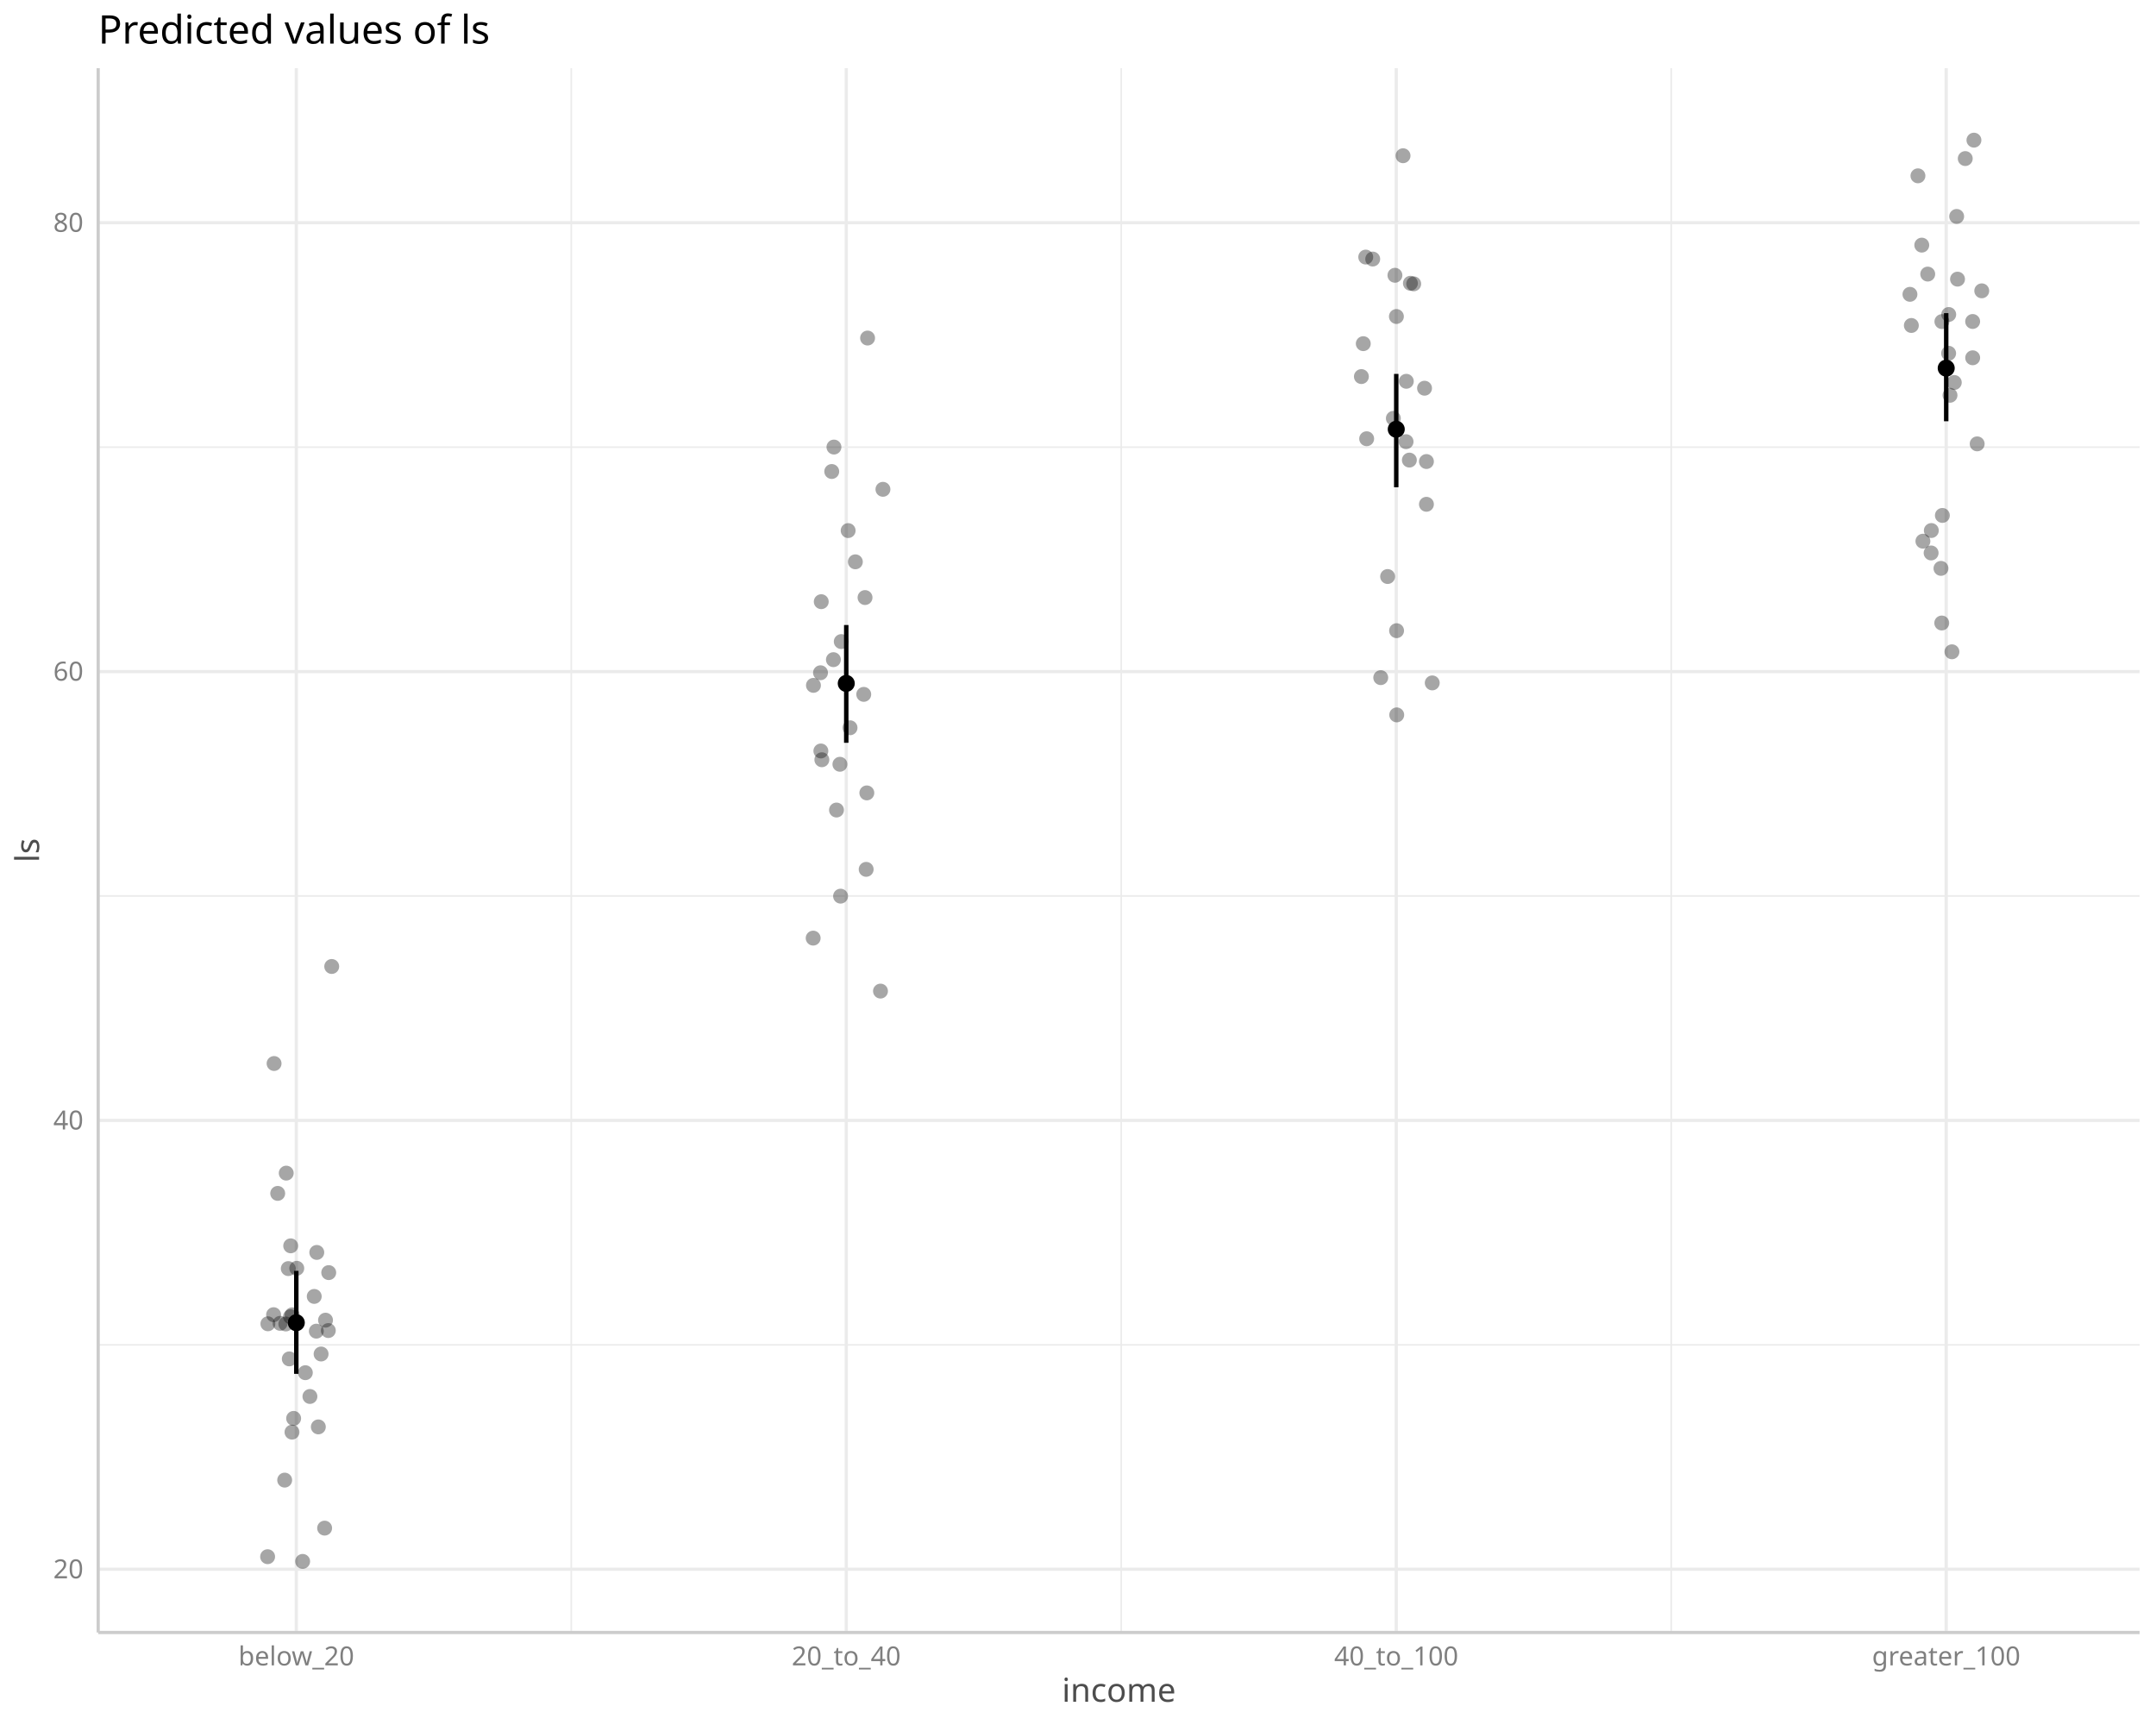
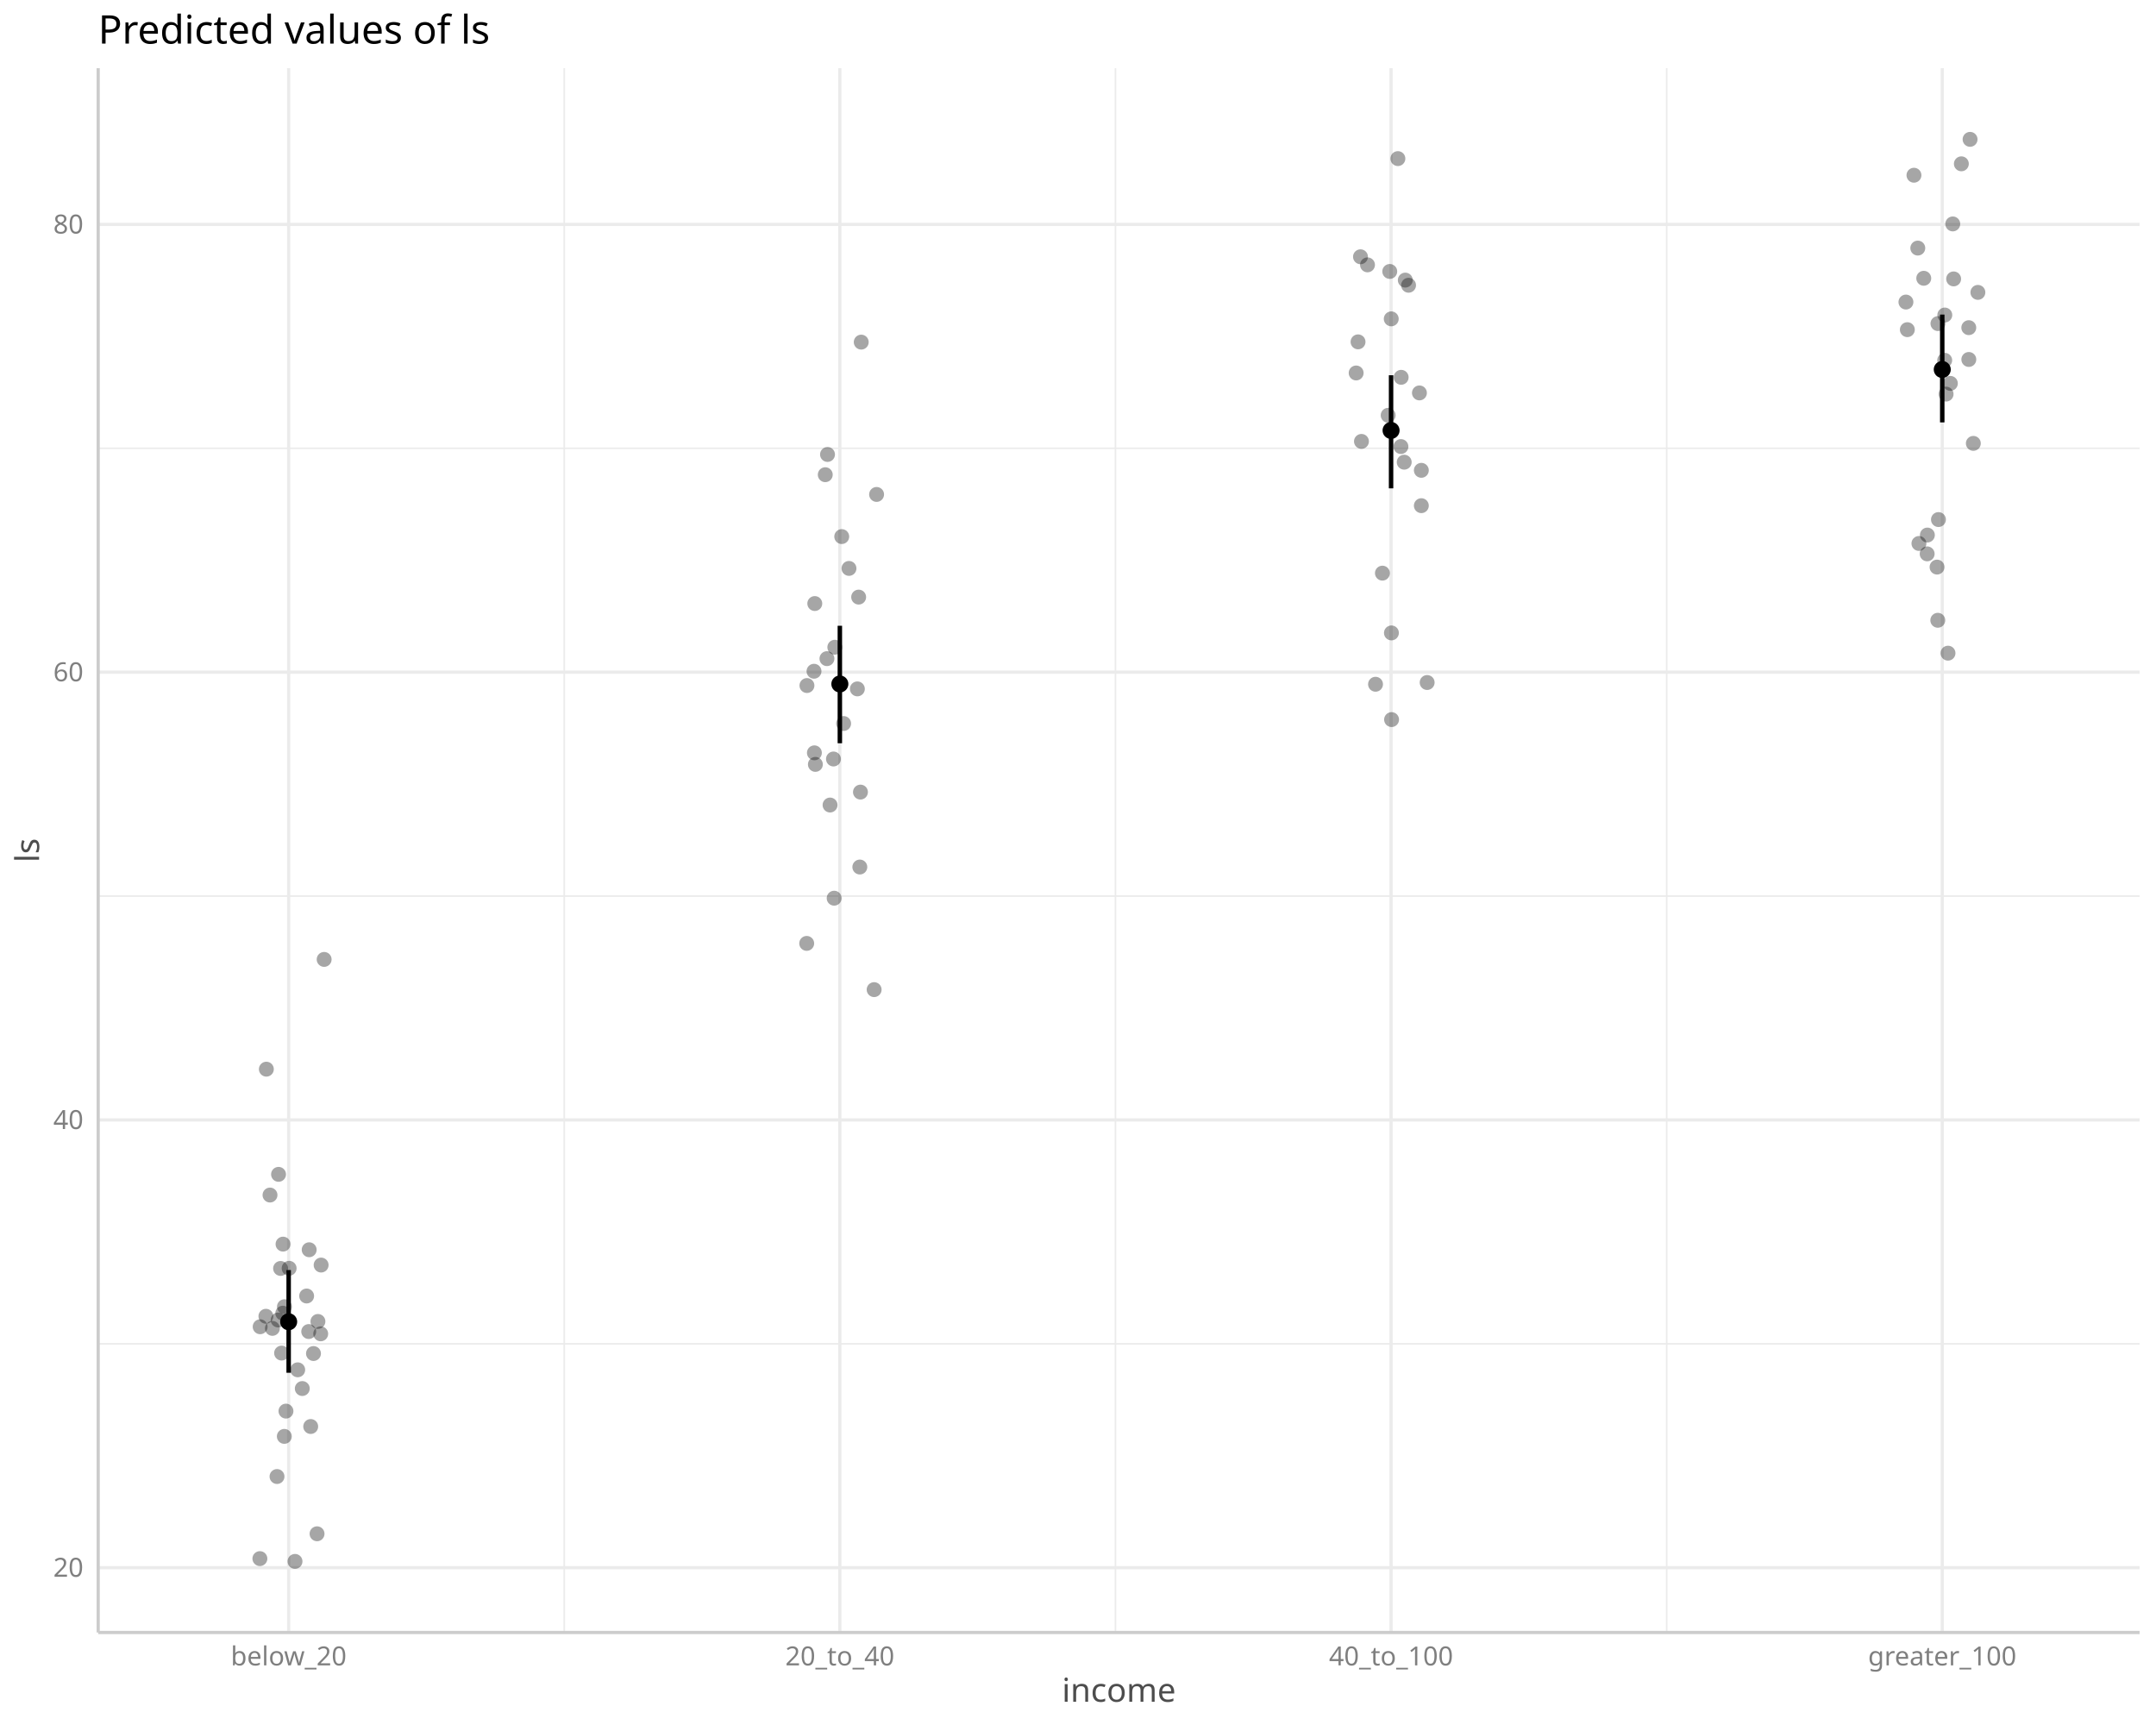
<svg xmlns="http://www.w3.org/2000/svg" class="svglite" data-engine-version="2.0" width="720.00pt" height="576.00pt" viewBox="0 0 720.00 576.00">
  <defs>
    <style type="text/css">
    .svglite line, .svglite polyline, .svglite polygon, .svglite path, .svglite rect, .svglite circle {
      fill: none;
      stroke: #000000;
      stroke-linecap: round;
      stroke-linejoin: round;
      stroke-miterlimit: 10.00;
    }
  </style>
  </defs>
  <rect width="100%" height="100%" style="stroke: none; fill: #FFFFFF;" />
  <defs>
    <clipPath id="cpMC4wMHw3MjAuMDB8MC4wMHw1NzYuMDA=">
      <rect x="0.00" y="0.00" width="720.00" height="576.00" />
    </clipPath>
  </defs>
  <g clip-path="url(#cpMC4wMHw3MjAuMDB8MC4wMHw1NzYuMDA=)">
- </g>
+     <rect x="0.00" y="0.00" width="720.00" height="576.00" style="stroke-width: 1.07; stroke: none; fill: #FFFFFF;" />
+   </g>
  <defs>
    <clipPath id="cpMzIuNzl8NzE0LjUyfDIyLjc4fDU0NS4xMQ==">
      <rect x="32.79" y="22.78" width="681.73" height="522.33" />
    </clipPath>
  </defs>
  <g clip-path="url(#cpMzIuNzl8NzE0LjUyfDIyLjc4fDU0NS4xMQ==)">
-     <polyline points="32.79,449.06 714.52,449.06 " style="stroke-width: 0.53; stroke: #EBEBEB; stroke-linecap: butt;" />
-     <polyline points="32.79,299.18 714.52,299.18 " style="stroke-width: 0.53; stroke: #EBEBEB; stroke-linecap: butt;" />
-     <polyline points="32.79,149.31 714.52,149.31 " style="stroke-width: 0.53; stroke: #EBEBEB; stroke-linecap: butt;" />
-     <polyline points="190.78,545.11 190.78,22.78 " style="stroke-width: 0.53; stroke: #EBEBEB; stroke-linecap: butt;" />
-     <polyline points="374.44,545.11 374.44,22.78 " style="stroke-width: 0.53; stroke: #EBEBEB; stroke-linecap: butt;" />
-     <polyline points="558.11,545.11 558.11,22.78 " style="stroke-width: 0.53; stroke: #EBEBEB; stroke-linecap: butt;" />
-     <polyline points="32.79,523.99 714.52,523.99 " style="stroke-width: 1.07; stroke: #EBEBEB; stroke-linecap: butt;" />
-     <polyline points="32.79,374.12 714.52,374.12 " style="stroke-width: 1.07; stroke: #EBEBEB; stroke-linecap: butt;" />
-     <polyline points="32.79,224.25 714.52,224.25 " style="stroke-width: 1.07; stroke: #EBEBEB; stroke-linecap: butt;" />
-     <polyline points="32.79,74.37 714.52,74.37 " style="stroke-width: 1.07; stroke: #EBEBEB; stroke-linecap: butt;" />
-     <polyline points="98.95,545.11 98.95,22.78 " style="stroke-width: 1.07; stroke: #EBEBEB; stroke-linecap: butt;" />
-     <polyline points="282.61,545.11 282.61,22.78 " style="stroke-width: 1.07; stroke: #EBEBEB; stroke-linecap: butt;" />
-     <polyline points="466.28,545.11 466.28,22.78 " style="stroke-width: 1.07; stroke: #EBEBEB; stroke-linecap: butt;" />
-     <polyline points="649.94,545.11 649.94,22.78 " style="stroke-width: 1.07; stroke: #EBEBEB; stroke-linecap: butt;" />
-     <circle cx="648.50" cy="107.38" r="2.49" style="stroke-width: 0.71; stroke: none; fill: #000000; fill-opacity: 0.35;" />
-     <circle cx="466.33" cy="105.68" r="2.49" style="stroke-width: 0.71; stroke: none; fill: #000000; fill-opacity: 0.35;" />
-     <circle cx="289.73" cy="112.88" r="2.49" style="stroke-width: 0.71; stroke: none; fill: #000000; fill-opacity: 0.35;" />
-     <circle cx="641.78" cy="81.85" r="2.49" style="stroke-width: 0.71; stroke: none; fill: #000000; fill-opacity: 0.35;" />
-     <circle cx="470.66" cy="153.63" r="2.49" style="stroke-width: 0.71; stroke: none; fill: #000000; fill-opacity: 0.35;" />
-     <circle cx="466.44" cy="238.71" r="2.49" style="stroke-width: 0.71; stroke: none; fill: #000000; fill-opacity: 0.35;" />
-     <circle cx="96.27" cy="423.60" r="2.49" style="stroke-width: 0.71; stroke: none; fill: #000000; fill-opacity: 0.35;" />
-     <circle cx="469.64" cy="127.32" r="2.49" style="stroke-width: 0.71; stroke: none; fill: #000000; fill-opacity: 0.35;" />
-     <circle cx="653.43" cy="72.27" r="2.49" style="stroke-width: 0.71; stroke: none; fill: #000000; fill-opacity: 0.35;" />
-     <circle cx="456.09" cy="85.84" r="2.49" style="stroke-width: 0.71; stroke: none; fill: #000000; fill-opacity: 0.35;" />
-     <circle cx="105.79" cy="418.20" r="2.49" style="stroke-width: 0.71; stroke: none; fill: #000000; fill-opacity: 0.35;" />
-     <circle cx="455.27" cy="114.75" r="2.49" style="stroke-width: 0.71; stroke: none; fill: #000000; fill-opacity: 0.35;" />
-     <circle cx="658.78" cy="119.47" r="2.49" style="stroke-width: 0.71; stroke: none; fill: #000000; fill-opacity: 0.35;" />
-     <circle cx="285.65" cy="187.60" r="2.49" style="stroke-width: 0.71; stroke: none; fill: #000000; fill-opacity: 0.35;" />
-     <circle cx="110.78" cy="322.72" r="2.49" style="stroke-width: 0.71; stroke: none; fill: #000000; fill-opacity: 0.35;" />
-     <circle cx="92.74" cy="398.49" r="2.49" style="stroke-width: 0.71; stroke: none; fill: #000000; fill-opacity: 0.35;" />
-     <circle cx="475.73" cy="129.63" r="2.49" style="stroke-width: 0.71; stroke: none; fill: #000000; fill-opacity: 0.35;" />
-     <circle cx="99.11" cy="423.50" r="2.49" style="stroke-width: 0.71; stroke: none; fill: #000000; fill-opacity: 0.35;" />
-     <circle cx="97.08" cy="416.00" r="2.49" style="stroke-width: 0.71; stroke: none; fill: #000000; fill-opacity: 0.35;" />
-     <circle cx="288.45" cy="231.86" r="2.49" style="stroke-width: 0.71; stroke: none; fill: #000000; fill-opacity: 0.35;" />
-     <circle cx="465.31" cy="139.69" r="2.49" style="stroke-width: 0.71; stroke: none; fill: #000000; fill-opacity: 0.35;" />
-     <circle cx="656.30" cy="52.95" r="2.49" style="stroke-width: 0.71; stroke: none; fill: #000000; fill-opacity: 0.35;" />
-     <circle cx="458.42" cy="86.50" r="2.49" style="stroke-width: 0.71; stroke: none; fill: #000000; fill-opacity: 0.35;" />
-     <circle cx="661.81" cy="97.11" r="2.49" style="stroke-width: 0.71; stroke: none; fill: #000000; fill-opacity: 0.35;" />
-     <circle cx="280.71" cy="299.24" r="2.49" style="stroke-width: 0.71; stroke: none; fill: #000000; fill-opacity: 0.35;" />
-     <circle cx="109.78" cy="424.94" r="2.49" style="stroke-width: 0.71; stroke: none; fill: #000000; fill-opacity: 0.35;" />
-     <circle cx="97.51" cy="478.21" r="2.49" style="stroke-width: 0.71; stroke: none; fill: #000000; fill-opacity: 0.35;" />
-     <circle cx="648.45" cy="208.03" r="2.49" style="stroke-width: 0.71; stroke: none; fill: #000000; fill-opacity: 0.35;" />
-     <circle cx="278.32" cy="220.27" r="2.49" style="stroke-width: 0.71; stroke: none; fill: #000000; fill-opacity: 0.35;" />
-     <circle cx="648.19" cy="189.79" r="2.49" style="stroke-width: 0.71; stroke: none; fill: #000000; fill-opacity: 0.35;" />
-     <circle cx="466.39" cy="210.59" r="2.49" style="stroke-width: 0.71; stroke: none; fill: #000000; fill-opacity: 0.35;" />
-     <circle cx="91.53" cy="355.12" r="2.49" style="stroke-width: 0.71; stroke: none; fill: #000000; fill-opacity: 0.35;" />
-     <circle cx="283.24" cy="177.17" r="2.49" style="stroke-width: 0.71; stroke: none; fill: #000000; fill-opacity: 0.35;" />
-     <circle cx="89.37" cy="519.80" r="2.49" style="stroke-width: 0.71; stroke: none; fill: #000000; fill-opacity: 0.35;" />
-     <circle cx="274.26" cy="200.91" r="2.49" style="stroke-width: 0.71; stroke: none; fill: #000000; fill-opacity: 0.35;" />
-     <circle cx="644.90" cy="184.64" r="2.49" style="stroke-width: 0.71; stroke: none; fill: #000000; fill-opacity: 0.35;" />
-     <circle cx="98.06" cy="473.62" r="2.49" style="stroke-width: 0.71; stroke: none; fill: #000000; fill-opacity: 0.35;" />
-     <circle cx="456.40" cy="146.50" r="2.49" style="stroke-width: 0.71; stroke: none; fill: #000000; fill-opacity: 0.35;" />
-     <circle cx="280.94" cy="214.23" r="2.49" style="stroke-width: 0.71; stroke: none; fill: #000000; fill-opacity: 0.35;" />
-     <circle cx="280.49" cy="255.20" r="2.49" style="stroke-width: 0.71; stroke: none; fill: #000000; fill-opacity: 0.35;" />
-     <circle cx="96.61" cy="453.75" r="2.49" style="stroke-width: 0.71; stroke: none; fill: #000000; fill-opacity: 0.35;" />
-     <circle cx="644.97" cy="177.15" r="2.49" style="stroke-width: 0.71; stroke: none; fill: #000000; fill-opacity: 0.35;" />
-     <circle cx="289.48" cy="264.76" r="2.49" style="stroke-width: 0.71; stroke: none; fill: #000000; fill-opacity: 0.35;" />
-     <circle cx="95.45" cy="442.09" r="2.49" style="stroke-width: 0.71; stroke: none; fill: #000000; fill-opacity: 0.35;" />
-     <circle cx="288.88" cy="199.53" r="2.49" style="stroke-width: 0.71; stroke: none; fill: #000000; fill-opacity: 0.35;" />
-     <circle cx="103.50" cy="466.30" r="2.49" style="stroke-width: 0.71; stroke: none; fill: #000000; fill-opacity: 0.35;" />
-     <circle cx="274.01" cy="224.64" r="2.49" style="stroke-width: 0.71; stroke: none; fill: #000000; fill-opacity: 0.35;" />
-     <circle cx="93.54" cy="441.88" r="2.49" style="stroke-width: 0.71; stroke: none; fill: #000000; fill-opacity: 0.35;" />
-     <circle cx="97.55" cy="439.04" r="2.49" style="stroke-width: 0.71; stroke: none; fill: #000000; fill-opacity: 0.35;" />
-     <circle cx="101.97" cy="458.36" r="2.49" style="stroke-width: 0.71; stroke: none; fill: #000000; fill-opacity: 0.35;" />
-     <circle cx="105.64" cy="444.49" r="2.49" style="stroke-width: 0.71; stroke: none; fill: #000000; fill-opacity: 0.35;" />
-     <circle cx="108.41" cy="510.26" r="2.49" style="stroke-width: 0.71; stroke: none; fill: #000000; fill-opacity: 0.35;" />
-     <circle cx="638.30" cy="108.68" r="2.49" style="stroke-width: 0.71; stroke: none; fill: #000000; fill-opacity: 0.35;" />
-     <circle cx="476.36" cy="154.11" r="2.49" style="stroke-width: 0.71; stroke: none; fill: #000000; fill-opacity: 0.35;" />
-     <circle cx="471.01" cy="94.59" r="2.49" style="stroke-width: 0.71; stroke: none; fill: #000000; fill-opacity: 0.35;" />
-     <circle cx="648.66" cy="172.11" r="2.49" style="stroke-width: 0.71; stroke: none; fill: #000000; fill-opacity: 0.35;" />
-     <circle cx="465.84" cy="91.92" r="2.49" style="stroke-width: 0.71; stroke: none; fill: #000000; fill-opacity: 0.35;" />
-     <circle cx="476.36" cy="168.39" r="2.49" style="stroke-width: 0.71; stroke: none; fill: #000000; fill-opacity: 0.35;" />
-     <circle cx="660.28" cy="148.21" r="2.49" style="stroke-width: 0.71; stroke: none; fill: #000000; fill-opacity: 0.35;" />
-     <circle cx="91.37" cy="438.99" r="2.49" style="stroke-width: 0.71; stroke: none; fill: #000000; fill-opacity: 0.35;" />
-     <circle cx="463.40" cy="192.51" r="2.49" style="stroke-width: 0.71; stroke: none; fill: #000000; fill-opacity: 0.35;" />
-     <circle cx="652.64" cy="127.72" r="2.49" style="stroke-width: 0.71; stroke: none; fill: #000000; fill-opacity: 0.35;" />
-     <circle cx="454.64" cy="125.74" r="2.49" style="stroke-width: 0.71; stroke: none; fill: #000000; fill-opacity: 0.35;" />
-     <circle cx="283.87" cy="243.01" r="2.49" style="stroke-width: 0.71; stroke: none; fill: #000000; fill-opacity: 0.35;" />
-     <circle cx="95.59" cy="391.72" r="2.49" style="stroke-width: 0.71; stroke: none; fill: #000000; fill-opacity: 0.35;" />
-     <circle cx="472.11" cy="94.78" r="2.49" style="stroke-width: 0.71; stroke: none; fill: #000000; fill-opacity: 0.35;" />
-     <circle cx="107.23" cy="452.12" r="2.49" style="stroke-width: 0.71; stroke: none; fill: #000000; fill-opacity: 0.35;" />
-     <circle cx="271.65" cy="228.85" r="2.49" style="stroke-width: 0.71; stroke: none; fill: #000000; fill-opacity: 0.35;" />
-     <circle cx="106.31" cy="476.46" r="2.49" style="stroke-width: 0.71; stroke: none; fill: #000000; fill-opacity: 0.35;" />
-     <circle cx="108.71" cy="440.82" r="2.49" style="stroke-width: 0.71; stroke: none; fill: #000000; fill-opacity: 0.35;" />
-     <circle cx="659.20" cy="46.80" r="2.49" style="stroke-width: 0.71; stroke: none; fill: #000000; fill-opacity: 0.35;" />
-     <circle cx="274.46" cy="253.69" r="2.49" style="stroke-width: 0.71; stroke: none; fill: #000000; fill-opacity: 0.35;" />
-     <circle cx="651.85" cy="217.64" r="2.49" style="stroke-width: 0.71; stroke: none; fill: #000000; fill-opacity: 0.35;" />
-     <circle cx="294.04" cy="330.94" r="2.49" style="stroke-width: 0.71; stroke: none; fill: #000000; fill-opacity: 0.35;" />
-     <circle cx="469.56" cy="147.48" r="2.49" style="stroke-width: 0.71; stroke: none; fill: #000000; fill-opacity: 0.35;" />
-     <circle cx="461.10" cy="226.27" r="2.49" style="stroke-width: 0.71; stroke: none; fill: #000000; fill-opacity: 0.35;" />
-     <circle cx="642.16" cy="180.71" r="2.49" style="stroke-width: 0.71; stroke: none; fill: #000000; fill-opacity: 0.35;" />
-     <circle cx="109.64" cy="444.29" r="2.49" style="stroke-width: 0.71; stroke: none; fill: #000000; fill-opacity: 0.35;" />
-     <circle cx="95.07" cy="494.23" r="2.49" style="stroke-width: 0.71; stroke: none; fill: #000000; fill-opacity: 0.35;" />
-     <circle cx="101.07" cy="521.37" r="2.49" style="stroke-width: 0.71; stroke: none; fill: #000000; fill-opacity: 0.35;" />
-     <circle cx="278.50" cy="149.28" r="2.49" style="stroke-width: 0.71; stroke: none; fill: #000000; fill-opacity: 0.35;" />
-     <circle cx="97.00" cy="439.67" r="2.49" style="stroke-width: 0.71; stroke: none; fill: #000000; fill-opacity: 0.35;" />
-     <circle cx="279.35" cy="270.48" r="2.49" style="stroke-width: 0.71; stroke: none; fill: #000000; fill-opacity: 0.35;" />
-     <circle cx="277.76" cy="157.44" r="2.49" style="stroke-width: 0.71; stroke: none; fill: #000000; fill-opacity: 0.35;" />
-     <circle cx="643.77" cy="91.52" r="2.49" style="stroke-width: 0.71; stroke: none; fill: #000000; fill-opacity: 0.35;" />
-     <circle cx="658.77" cy="107.35" r="2.49" style="stroke-width: 0.71; stroke: none; fill: #000000; fill-opacity: 0.35;" />
-     <circle cx="650.75" cy="117.97" r="2.49" style="stroke-width: 0.71; stroke: none; fill: #000000; fill-opacity: 0.35;" />
-     <circle cx="651.21" cy="131.99" r="2.49" style="stroke-width: 0.71; stroke: none; fill: #000000; fill-opacity: 0.35;" />
-     <circle cx="104.94" cy="432.89" r="2.49" style="stroke-width: 0.71; stroke: none; fill: #000000; fill-opacity: 0.35;" />
-     <circle cx="294.86" cy="163.39" r="2.49" style="stroke-width: 0.71; stroke: none; fill: #000000; fill-opacity: 0.35;" />
-     <circle cx="650.78" cy="105.01" r="2.49" style="stroke-width: 0.71; stroke: none; fill: #000000; fill-opacity: 0.35;" />
-     <circle cx="89.46" cy="442.03" r="2.49" style="stroke-width: 0.71; stroke: none; fill: #000000; fill-opacity: 0.35;" />
-     <circle cx="468.55" cy="52.00" r="2.49" style="stroke-width: 0.71; stroke: none; fill: #000000; fill-opacity: 0.35;" />
-     <circle cx="289.26" cy="290.29" r="2.49" style="stroke-width: 0.71; stroke: none; fill: #000000; fill-opacity: 0.35;" />
-     <circle cx="478.30" cy="228.03" r="2.49" style="stroke-width: 0.71; stroke: none; fill: #000000; fill-opacity: 0.35;" />
-     <circle cx="640.50" cy="58.71" r="2.49" style="stroke-width: 0.71; stroke: none; fill: #000000; fill-opacity: 0.35;" />
-     <circle cx="274.13" cy="250.76" r="2.49" style="stroke-width: 0.71; stroke: none; fill: #000000; fill-opacity: 0.35;" />
-     <circle cx="271.56" cy="313.25" r="2.49" style="stroke-width: 0.71; stroke: none; fill: #000000; fill-opacity: 0.35;" />
-     <circle cx="653.72" cy="93.21" r="2.49" style="stroke-width: 0.71; stroke: none; fill: #000000; fill-opacity: 0.35;" />
-     <circle cx="637.83" cy="98.28" r="2.49" style="stroke-width: 0.71; stroke: none; fill: #000000; fill-opacity: 0.35;" />
-     <circle cx="98.95" cy="441.67" r="2.49" style="stroke-width: 0.71; fill: #000000;" />
-     <circle cx="282.61" cy="228.20" r="2.49" style="stroke-width: 0.71; fill: #000000;" />
-     <circle cx="466.28" cy="143.33" r="2.49" style="stroke-width: 0.71; fill: #000000;" />
-     <circle cx="649.94" cy="122.93" r="2.49" style="stroke-width: 0.71; fill: #000000;" />
-     <polyline points="98.95,424.36 98.95,424.36 " style="stroke-width: 1.49; stroke-linecap: butt;" />
-     <polyline points="98.95,424.36 98.95,458.74 " style="stroke-width: 1.49; stroke-linecap: butt;" />
-     <polyline points="98.95,458.74 98.95,458.74 " style="stroke-width: 1.49; stroke-linecap: butt;" />
-     <polyline points="282.61,208.71 282.61,208.71 " style="stroke-width: 1.49; stroke-linecap: butt;" />
-     <polyline points="282.61,208.71 282.61,248.03 " style="stroke-width: 1.49; stroke-linecap: butt;" />
-     <polyline points="282.61,248.03 282.61,248.03 " style="stroke-width: 1.49; stroke-linecap: butt;" />
-     <polyline points="466.28,124.85 466.28,124.85 " style="stroke-width: 1.49; stroke-linecap: butt;" />
-     <polyline points="466.28,124.85 466.28,162.70 " style="stroke-width: 1.49; stroke-linecap: butt;" />
-     <polyline points="466.28,162.70 466.28,162.70 " style="stroke-width: 1.49; stroke-linecap: butt;" />
-     <polyline points="649.94,104.56 649.94,104.56 " style="stroke-width: 1.49; stroke-linecap: butt;" />
-     <polyline points="649.94,104.56 649.94,140.65 " style="stroke-width: 1.49; stroke-linecap: butt;" />
-     <polyline points="649.94,140.65 649.94,140.65 " style="stroke-width: 1.49; stroke-linecap: butt;" />
+     <polyline points="32.79,448.72 714.52,448.72 " style="stroke-width: 0.53; stroke: #EBEBEB; stroke-linecap: butt;" />
+     <polyline points="32.79,299.21 714.52,299.21 " style="stroke-width: 0.53; stroke: #EBEBEB; stroke-linecap: butt;" />
+     <polyline points="32.79,149.69 714.52,149.69 " style="stroke-width: 0.53; stroke: #EBEBEB; stroke-linecap: butt;" />
+     <polyline points="188.43,545.11 188.43,22.78 " style="stroke-width: 0.53; stroke: #EBEBEB; stroke-linecap: butt;" />
+     <polyline points="372.51,545.11 372.51,22.78 " style="stroke-width: 0.53; stroke: #EBEBEB; stroke-linecap: butt;" />
+     <polyline points="556.59,545.11 556.59,22.78 " style="stroke-width: 0.53; stroke: #EBEBEB; stroke-linecap: butt;" />
+     <polyline points="32.79,523.47 714.52,523.47 " style="stroke-width: 1.07; stroke: #EBEBEB; stroke-linecap: butt;" />
+     <polyline points="32.79,373.96 714.52,373.96 " style="stroke-width: 1.07; stroke: #EBEBEB; stroke-linecap: butt;" />
+     <polyline points="32.79,224.45 714.52,224.45 " style="stroke-width: 1.07; stroke: #EBEBEB; stroke-linecap: butt;" />
+     <polyline points="32.79,74.94 714.52,74.94 " style="stroke-width: 1.07; stroke: #EBEBEB; stroke-linecap: butt;" />
+     <polyline points="96.40,545.11 96.40,22.78 " style="stroke-width: 1.07; stroke: #EBEBEB; stroke-linecap: butt;" />
+     <polyline points="280.47,545.11 280.47,22.78 " style="stroke-width: 1.07; stroke: #EBEBEB; stroke-linecap: butt;" />
+     <polyline points="464.55,545.11 464.55,22.78 " style="stroke-width: 1.07; stroke: #EBEBEB; stroke-linecap: butt;" />
+     <polyline points="648.62,545.11 648.62,22.78 " style="stroke-width: 1.07; stroke: #EBEBEB; stroke-linecap: butt;" />
+     <circle cx="647.18" cy="108.05" r="2.49" style="stroke-width: 0.71; stroke: none; fill: #000000; fill-opacity: 0.35;" />
+     <circle cx="464.61" cy="106.47" r="2.49" style="stroke-width: 0.71; stroke: none; fill: #000000; fill-opacity: 0.35;" />
+     <circle cx="287.61" cy="114.24" r="2.49" style="stroke-width: 0.71; stroke: none; fill: #000000; fill-opacity: 0.35;" />
+     <circle cx="640.45" cy="82.84" r="2.49" style="stroke-width: 0.71; stroke: none; fill: #000000; fill-opacity: 0.35;" />
+     <circle cx="468.94" cy="154.33" r="2.49" style="stroke-width: 0.71; stroke: none; fill: #000000; fill-opacity: 0.35;" />
+     <circle cx="464.72" cy="240.28" r="2.49" style="stroke-width: 0.71; stroke: none; fill: #000000; fill-opacity: 0.35;" />
+     <circle cx="93.70" cy="423.55" r="2.49" style="stroke-width: 0.71; stroke: none; fill: #000000; fill-opacity: 0.35;" />
+     <circle cx="467.92" cy="125.99" r="2.49" style="stroke-width: 0.71; stroke: none; fill: #000000; fill-opacity: 0.35;" />
+     <circle cx="652.13" cy="74.77" r="2.49" style="stroke-width: 0.71; stroke: none; fill: #000000; fill-opacity: 0.35;" />
+     <circle cx="454.34" cy="85.74" r="2.49" style="stroke-width: 0.71; stroke: none; fill: #000000; fill-opacity: 0.35;" />
+     <circle cx="103.25" cy="417.31" r="2.49" style="stroke-width: 0.71; stroke: none; fill: #000000; fill-opacity: 0.35;" />
+     <circle cx="453.52" cy="114.15" r="2.49" style="stroke-width: 0.71; stroke: none; fill: #000000; fill-opacity: 0.35;" />
+     <circle cx="657.49" cy="120.03" r="2.49" style="stroke-width: 0.71; stroke: none; fill: #000000; fill-opacity: 0.35;" />
+     <circle cx="283.52" cy="189.80" r="2.49" style="stroke-width: 0.71; stroke: none; fill: #000000; fill-opacity: 0.35;" />
+     <circle cx="108.25" cy="320.36" r="2.49" style="stroke-width: 0.71; stroke: none; fill: #000000; fill-opacity: 0.35;" />
+     <circle cx="90.17" cy="399.04" r="2.49" style="stroke-width: 0.71; stroke: none; fill: #000000; fill-opacity: 0.35;" />
+     <circle cx="474.02" cy="131.20" r="2.49" style="stroke-width: 0.71; stroke: none; fill: #000000; fill-opacity: 0.35;" />
+     <circle cx="96.56" cy="423.50" r="2.49" style="stroke-width: 0.71; stroke: none; fill: #000000; fill-opacity: 0.35;" />
+     <circle cx="94.52" cy="415.43" r="2.49" style="stroke-width: 0.71; stroke: none; fill: #000000; fill-opacity: 0.35;" />
+     <circle cx="286.32" cy="230.03" r="2.49" style="stroke-width: 0.71; stroke: none; fill: #000000; fill-opacity: 0.35;" />
+     <circle cx="463.58" cy="138.67" r="2.49" style="stroke-width: 0.71; stroke: none; fill: #000000; fill-opacity: 0.35;" />
+     <circle cx="655.00" cy="54.70" r="2.49" style="stroke-width: 0.71; stroke: none; fill: #000000; fill-opacity: 0.35;" />
+     <circle cx="456.68" cy="88.44" r="2.49" style="stroke-width: 0.71; stroke: none; fill: #000000; fill-opacity: 0.35;" />
+     <circle cx="660.52" cy="97.63" r="2.49" style="stroke-width: 0.71; stroke: none; fill: #000000; fill-opacity: 0.35;" />
+     <circle cx="278.57" cy="299.92" r="2.49" style="stroke-width: 0.71; stroke: none; fill: #000000; fill-opacity: 0.35;" />
+     <circle cx="107.24" cy="422.42" r="2.49" style="stroke-width: 0.71; stroke: none; fill: #000000; fill-opacity: 0.35;" />
+     <circle cx="94.95" cy="479.63" r="2.49" style="stroke-width: 0.71; stroke: none; fill: #000000; fill-opacity: 0.35;" />
+     <circle cx="647.13" cy="207.12" r="2.49" style="stroke-width: 0.71; stroke: none; fill: #000000; fill-opacity: 0.35;" />
+     <circle cx="276.16" cy="219.93" r="2.49" style="stroke-width: 0.71; stroke: none; fill: #000000; fill-opacity: 0.35;" />
+     <circle cx="646.88" cy="189.36" r="2.49" style="stroke-width: 0.71; stroke: none; fill: #000000; fill-opacity: 0.35;" />
+     <circle cx="464.67" cy="211.34" r="2.49" style="stroke-width: 0.71; stroke: none; fill: #000000; fill-opacity: 0.35;" />
+     <circle cx="88.95" cy="357.01" r="2.49" style="stroke-width: 0.71; stroke: none; fill: #000000; fill-opacity: 0.35;" />
+     <circle cx="281.10" cy="179.17" r="2.49" style="stroke-width: 0.71; stroke: none; fill: #000000; fill-opacity: 0.35;" />
+     <circle cx="86.79" cy="520.44" r="2.49" style="stroke-width: 0.71; stroke: none; fill: #000000; fill-opacity: 0.35;" />
+     <circle cx="272.10" cy="201.53" r="2.49" style="stroke-width: 0.71; stroke: none; fill: #000000; fill-opacity: 0.35;" />
+     <circle cx="643.58" cy="184.94" r="2.49" style="stroke-width: 0.71; stroke: none; fill: #000000; fill-opacity: 0.35;" />
+     <circle cx="95.50" cy="471.19" r="2.49" style="stroke-width: 0.71; stroke: none; fill: #000000; fill-opacity: 0.35;" />
+     <circle cx="454.66" cy="147.39" r="2.49" style="stroke-width: 0.71; stroke: none; fill: #000000; fill-opacity: 0.35;" />
+     <circle cx="278.79" cy="216.12" r="2.49" style="stroke-width: 0.71; stroke: none; fill: #000000; fill-opacity: 0.35;" />
+     <circle cx="278.34" cy="253.44" r="2.49" style="stroke-width: 0.71; stroke: none; fill: #000000; fill-opacity: 0.35;" />
+     <circle cx="94.04" cy="451.81" r="2.49" style="stroke-width: 0.71; stroke: none; fill: #000000; fill-opacity: 0.35;" />
+     <circle cx="643.65" cy="178.66" r="2.49" style="stroke-width: 0.71; stroke: none; fill: #000000; fill-opacity: 0.35;" />
+     <circle cx="287.35" cy="264.49" r="2.49" style="stroke-width: 0.71; stroke: none; fill: #000000; fill-opacity: 0.35;" />
+     <circle cx="92.88" cy="440.76" r="2.49" style="stroke-width: 0.71; stroke: none; fill: #000000; fill-opacity: 0.35;" />
+     <circle cx="286.75" cy="199.38" r="2.49" style="stroke-width: 0.71; stroke: none; fill: #000000; fill-opacity: 0.35;" />
+     <circle cx="100.95" cy="463.65" r="2.49" style="stroke-width: 0.71; stroke: none; fill: #000000; fill-opacity: 0.35;" />
+     <circle cx="271.84" cy="224.14" r="2.49" style="stroke-width: 0.71; stroke: none; fill: #000000; fill-opacity: 0.35;" />
+     <circle cx="90.97" cy="443.56" r="2.49" style="stroke-width: 0.71; stroke: none; fill: #000000; fill-opacity: 0.35;" />
+     <circle cx="94.99" cy="436.33" r="2.49" style="stroke-width: 0.71; stroke: none; fill: #000000; fill-opacity: 0.35;" />
+     <circle cx="99.42" cy="457.40" r="2.49" style="stroke-width: 0.71; stroke: none; fill: #000000; fill-opacity: 0.35;" />
+     <circle cx="103.10" cy="444.62" r="2.49" style="stroke-width: 0.71; stroke: none; fill: #000000; fill-opacity: 0.35;" />
+     <circle cx="105.88" cy="512.15" r="2.49" style="stroke-width: 0.71; stroke: none; fill: #000000; fill-opacity: 0.35;" />
+     <circle cx="636.96" cy="110.08" r="2.49" style="stroke-width: 0.71; stroke: none; fill: #000000; fill-opacity: 0.35;" />
+     <circle cx="474.66" cy="157.05" r="2.49" style="stroke-width: 0.71; stroke: none; fill: #000000; fill-opacity: 0.35;" />
+     <circle cx="469.30" cy="93.53" r="2.49" style="stroke-width: 0.71; stroke: none; fill: #000000; fill-opacity: 0.35;" />
+     <circle cx="647.35" cy="173.49" r="2.49" style="stroke-width: 0.71; stroke: none; fill: #000000; fill-opacity: 0.35;" />
+     <circle cx="464.11" cy="90.64" r="2.49" style="stroke-width: 0.71; stroke: none; fill: #000000; fill-opacity: 0.35;" />
+     <circle cx="474.66" cy="168.85" r="2.49" style="stroke-width: 0.71; stroke: none; fill: #000000; fill-opacity: 0.35;" />
+     <circle cx="659.00" cy="148.05" r="2.49" style="stroke-width: 0.71; stroke: none; fill: #000000; fill-opacity: 0.35;" />
+     <circle cx="88.80" cy="439.52" r="2.49" style="stroke-width: 0.71; stroke: none; fill: #000000; fill-opacity: 0.35;" />
+     <circle cx="461.66" cy="191.38" r="2.49" style="stroke-width: 0.71; stroke: none; fill: #000000; fill-opacity: 0.35;" />
+     <circle cx="651.33" cy="128.02" r="2.49" style="stroke-width: 0.71; stroke: none; fill: #000000; fill-opacity: 0.35;" />
+     <circle cx="452.89" cy="124.54" r="2.49" style="stroke-width: 0.71; stroke: none; fill: #000000; fill-opacity: 0.35;" />
+     <circle cx="281.73" cy="241.59" r="2.49" style="stroke-width: 0.71; stroke: none; fill: #000000; fill-opacity: 0.35;" />
+     <circle cx="93.02" cy="392.13" r="2.49" style="stroke-width: 0.71; stroke: none; fill: #000000; fill-opacity: 0.35;" />
+     <circle cx="470.39" cy="95.25" r="2.49" style="stroke-width: 0.71; stroke: none; fill: #000000; fill-opacity: 0.35;" />
+     <circle cx="104.69" cy="451.96" r="2.49" style="stroke-width: 0.71; stroke: none; fill: #000000; fill-opacity: 0.35;" />
+     <circle cx="269.48" cy="228.91" r="2.49" style="stroke-width: 0.71; stroke: none; fill: #000000; fill-opacity: 0.35;" />
+     <circle cx="103.76" cy="476.33" r="2.49" style="stroke-width: 0.71; stroke: none; fill: #000000; fill-opacity: 0.35;" />
+     <circle cx="106.17" cy="441.25" r="2.49" style="stroke-width: 0.71; stroke: none; fill: #000000; fill-opacity: 0.35;" />
+     <circle cx="657.91" cy="46.53" r="2.49" style="stroke-width: 0.71; stroke: none; fill: #000000; fill-opacity: 0.35;" />
+     <circle cx="272.30" cy="255.24" r="2.49" style="stroke-width: 0.71; stroke: none; fill: #000000; fill-opacity: 0.35;" />
+     <circle cx="650.54" cy="218.10" r="2.49" style="stroke-width: 0.71; stroke: none; fill: #000000; fill-opacity: 0.35;" />
+     <circle cx="291.92" cy="330.45" r="2.49" style="stroke-width: 0.71; stroke: none; fill: #000000; fill-opacity: 0.35;" />
+     <circle cx="467.84" cy="149.11" r="2.49" style="stroke-width: 0.71; stroke: none; fill: #000000; fill-opacity: 0.35;" />
+     <circle cx="459.36" cy="228.48" r="2.49" style="stroke-width: 0.71; stroke: none; fill: #000000; fill-opacity: 0.35;" />
+     <circle cx="640.83" cy="181.47" r="2.49" style="stroke-width: 0.71; stroke: none; fill: #000000; fill-opacity: 0.35;" />
+     <circle cx="107.10" cy="445.38" r="2.49" style="stroke-width: 0.71; stroke: none; fill: #000000; fill-opacity: 0.35;" />
+     <circle cx="92.51" cy="493.03" r="2.49" style="stroke-width: 0.71; stroke: none; fill: #000000; fill-opacity: 0.35;" />
+     <circle cx="98.52" cy="521.37" r="2.49" style="stroke-width: 0.71; stroke: none; fill: #000000; fill-opacity: 0.35;" />
+     <circle cx="276.35" cy="151.75" r="2.49" style="stroke-width: 0.71; stroke: none; fill: #000000; fill-opacity: 0.35;" />
+     <circle cx="94.44" cy="438.49" r="2.49" style="stroke-width: 0.71; stroke: none; fill: #000000; fill-opacity: 0.35;" />
+     <circle cx="277.20" cy="268.81" r="2.49" style="stroke-width: 0.71; stroke: none; fill: #000000; fill-opacity: 0.35;" />
+     <circle cx="275.60" cy="158.51" r="2.49" style="stroke-width: 0.71; stroke: none; fill: #000000; fill-opacity: 0.35;" />
+     <circle cx="642.44" cy="92.92" r="2.49" style="stroke-width: 0.71; stroke: none; fill: #000000; fill-opacity: 0.35;" />
+     <circle cx="657.48" cy="109.41" r="2.49" style="stroke-width: 0.71; stroke: none; fill: #000000; fill-opacity: 0.35;" />
+     <circle cx="649.44" cy="120.31" r="2.49" style="stroke-width: 0.71; stroke: none; fill: #000000; fill-opacity: 0.35;" />
+     <circle cx="649.90" cy="131.60" r="2.49" style="stroke-width: 0.71; stroke: none; fill: #000000; fill-opacity: 0.35;" />
+     <circle cx="102.40" cy="432.75" r="2.49" style="stroke-width: 0.71; stroke: none; fill: #000000; fill-opacity: 0.35;" />
+     <circle cx="292.74" cy="165.10" r="2.49" style="stroke-width: 0.71; stroke: none; fill: #000000; fill-opacity: 0.35;" />
+     <circle cx="649.47" cy="105.19" r="2.49" style="stroke-width: 0.71; stroke: none; fill: #000000; fill-opacity: 0.35;" />
+     <circle cx="86.88" cy="443.02" r="2.49" style="stroke-width: 0.71; stroke: none; fill: #000000; fill-opacity: 0.35;" />
+     <circle cx="466.83" cy="52.96" r="2.49" style="stroke-width: 0.71; stroke: none; fill: #000000; fill-opacity: 0.35;" />
+     <circle cx="287.14" cy="289.51" r="2.49" style="stroke-width: 0.71; stroke: none; fill: #000000; fill-opacity: 0.35;" />
+     <circle cx="476.60" cy="227.90" r="2.49" style="stroke-width: 0.71; stroke: none; fill: #000000; fill-opacity: 0.35;" />
+     <circle cx="639.17" cy="58.51" r="2.49" style="stroke-width: 0.71; stroke: none; fill: #000000; fill-opacity: 0.35;" />
+     <circle cx="271.97" cy="251.38" r="2.49" style="stroke-width: 0.71; stroke: none; fill: #000000; fill-opacity: 0.35;" />
+     <circle cx="269.40" cy="315.01" r="2.49" style="stroke-width: 0.71; stroke: none; fill: #000000; fill-opacity: 0.35;" />
+     <circle cx="652.42" cy="93.13" r="2.49" style="stroke-width: 0.71; stroke: none; fill: #000000; fill-opacity: 0.35;" />
+     <circle cx="636.49" cy="100.86" r="2.49" style="stroke-width: 0.71; stroke: none; fill: #000000; fill-opacity: 0.35;" />
+     <circle cx="96.40" cy="441.35" r="2.49" style="stroke-width: 0.71; fill: #000000;" />
+     <circle cx="280.47" cy="228.39" r="2.49" style="stroke-width: 0.71; fill: #000000;" />
+     <circle cx="464.55" cy="143.73" r="2.49" style="stroke-width: 0.71; fill: #000000;" />
+     <circle cx="648.62" cy="123.38" r="2.49" style="stroke-width: 0.71; fill: #000000;" />
+     <polyline points="96.40,424.08 96.40,424.08 " style="stroke-width: 1.49; stroke-linecap: butt;" />
+     <polyline points="96.40,424.08 96.40,458.38 " style="stroke-width: 1.49; stroke-linecap: butt;" />
+     <polyline points="96.40,458.38 96.40,458.38 " style="stroke-width: 1.49; stroke-linecap: butt;" />
+     <polyline points="280.47,208.95 280.47,208.95 " style="stroke-width: 1.49; stroke-linecap: butt;" />
+     <polyline points="280.47,208.95 280.47,248.18 " style="stroke-width: 1.49; stroke-linecap: butt;" />
+     <polyline points="280.47,248.18 280.47,248.18 " style="stroke-width: 1.49; stroke-linecap: butt;" />
+     <polyline points="464.55,125.30 464.55,125.30 " style="stroke-width: 1.49; stroke-linecap: butt;" />
+     <polyline points="464.55,125.30 464.55,163.06 " style="stroke-width: 1.49; stroke-linecap: butt;" />
+     <polyline points="464.55,163.06 464.55,163.06 " style="stroke-width: 1.49; stroke-linecap: butt;" />
+     <polyline points="648.62,105.05 648.62,105.05 " style="stroke-width: 1.49; stroke-linecap: butt;" />
+     <polyline points="648.62,105.05 648.62,141.05 " style="stroke-width: 1.49; stroke-linecap: butt;" />
+     <polyline points="648.62,141.05 648.62,141.05 " style="stroke-width: 1.49; stroke-linecap: butt;" />
  </g>
  <g clip-path="url(#cpMC4wMHw3MjAuMDB8MC4wMHw1NzYuMDA=)">
    <polyline points="32.79,545.11 32.79,22.78 " style="stroke-width: 1.07; stroke: #CCCCCC; stroke-linecap: butt;" />
-     <text x="27.86" y="527.02" text-anchor="end" style="font-size: 8.80px; fill: #7F7F7F; font-family: sans;" textLength="9.79px" lengthAdjust="spacingAndGlyphs">20</text>
-     <text x="27.86" y="377.15" text-anchor="end" style="font-size: 8.80px; fill: #7F7F7F; font-family: sans;" textLength="9.79px" lengthAdjust="spacingAndGlyphs">40</text>
-     <text x="27.86" y="227.27" text-anchor="end" style="font-size: 8.80px; fill: #7F7F7F; font-family: sans;" textLength="9.79px" lengthAdjust="spacingAndGlyphs">60</text>
-     <text x="27.86" y="77.40" text-anchor="end" style="font-size: 8.80px; fill: #7F7F7F; font-family: sans;" textLength="9.79px" lengthAdjust="spacingAndGlyphs">80</text>
+     <text x="27.86" y="526.50" text-anchor="end" style="font-size: 8.80px; fill: #7F7F7F; font-family: sans;" textLength="9.79px" lengthAdjust="spacingAndGlyphs">20</text>
+     <text x="27.86" y="376.99" text-anchor="end" style="font-size: 8.80px; fill: #7F7F7F; font-family: sans;" textLength="9.79px" lengthAdjust="spacingAndGlyphs">40</text>
+     <text x="27.86" y="227.48" text-anchor="end" style="font-size: 8.80px; fill: #7F7F7F; font-family: sans;" textLength="9.79px" lengthAdjust="spacingAndGlyphs">60</text>
+     <text x="27.86" y="77.97" text-anchor="end" style="font-size: 8.80px; fill: #7F7F7F; font-family: sans;" textLength="9.79px" lengthAdjust="spacingAndGlyphs">80</text>
    <polyline points="32.79,545.11 714.52,545.11 " style="stroke-width: 1.07; stroke: #CCCCCC; stroke-linecap: butt;" />
-     <text x="98.95" y="556.10" text-anchor="middle" style="font-size: 8.80px; fill: #7F7F7F; font-family: sans;" textLength="37.68px" lengthAdjust="spacingAndGlyphs">below_20</text>
-     <text x="282.61" y="556.10" text-anchor="middle" style="font-size: 8.80px; fill: #7F7F7F; font-family: sans;" textLength="36.71px" lengthAdjust="spacingAndGlyphs">20_to_40</text>
-     <text x="466.28" y="556.10" text-anchor="middle" style="font-size: 8.80px; fill: #7F7F7F; font-family: sans;" textLength="41.60px" lengthAdjust="spacingAndGlyphs">40_to_100</text>
-     <text x="649.94" y="556.10" text-anchor="middle" style="font-size: 8.80px; fill: #7F7F7F; font-family: sans;" textLength="47.46px" lengthAdjust="spacingAndGlyphs">greater_100</text>
+     <text x="96.40" y="556.10" text-anchor="middle" style="font-size: 8.80px; fill: #7F7F7F; font-family: sans;" textLength="37.68px" lengthAdjust="spacingAndGlyphs">below_20</text>
+     <text x="280.47" y="556.10" text-anchor="middle" style="font-size: 8.80px; fill: #7F7F7F; font-family: sans;" textLength="36.71px" lengthAdjust="spacingAndGlyphs">20_to_40</text>
+     <text x="464.55" y="556.10" text-anchor="middle" style="font-size: 8.80px; fill: #7F7F7F; font-family: sans;" textLength="41.60px" lengthAdjust="spacingAndGlyphs">40_to_100</text>
+     <text x="648.62" y="556.10" text-anchor="middle" style="font-size: 8.80px; fill: #7F7F7F; font-family: sans;" textLength="47.46px" lengthAdjust="spacingAndGlyphs">greater_100</text>
    <text x="373.66" y="568.24" text-anchor="middle" style="font-size: 11.00px; fill: #4D4D4D; font-family: sans;" textLength="35.47px" lengthAdjust="spacingAndGlyphs">income</text>
    <text transform="translate(13.05,283.95) rotate(-90)" text-anchor="middle" style="font-size: 11.00px; fill: #4D4D4D; font-family: sans;" textLength="7.95px" lengthAdjust="spacingAndGlyphs">ls</text>
    <text x="32.79" y="14.56" style="font-size: 13.20px; font-family: sans;" textLength="125.48px" lengthAdjust="spacingAndGlyphs">Predicted values of ls</text>
  </g>
</svg>
